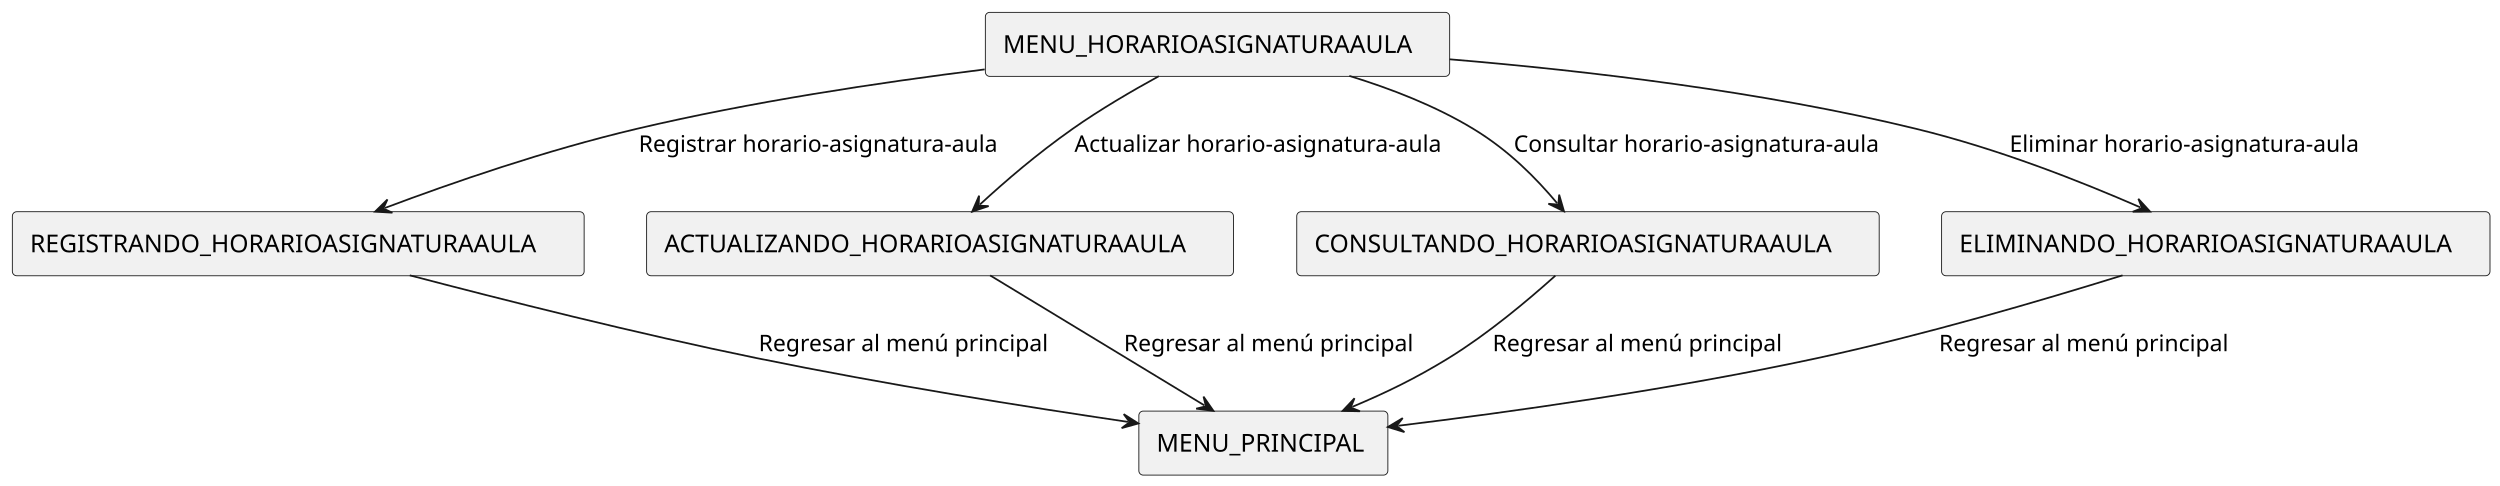
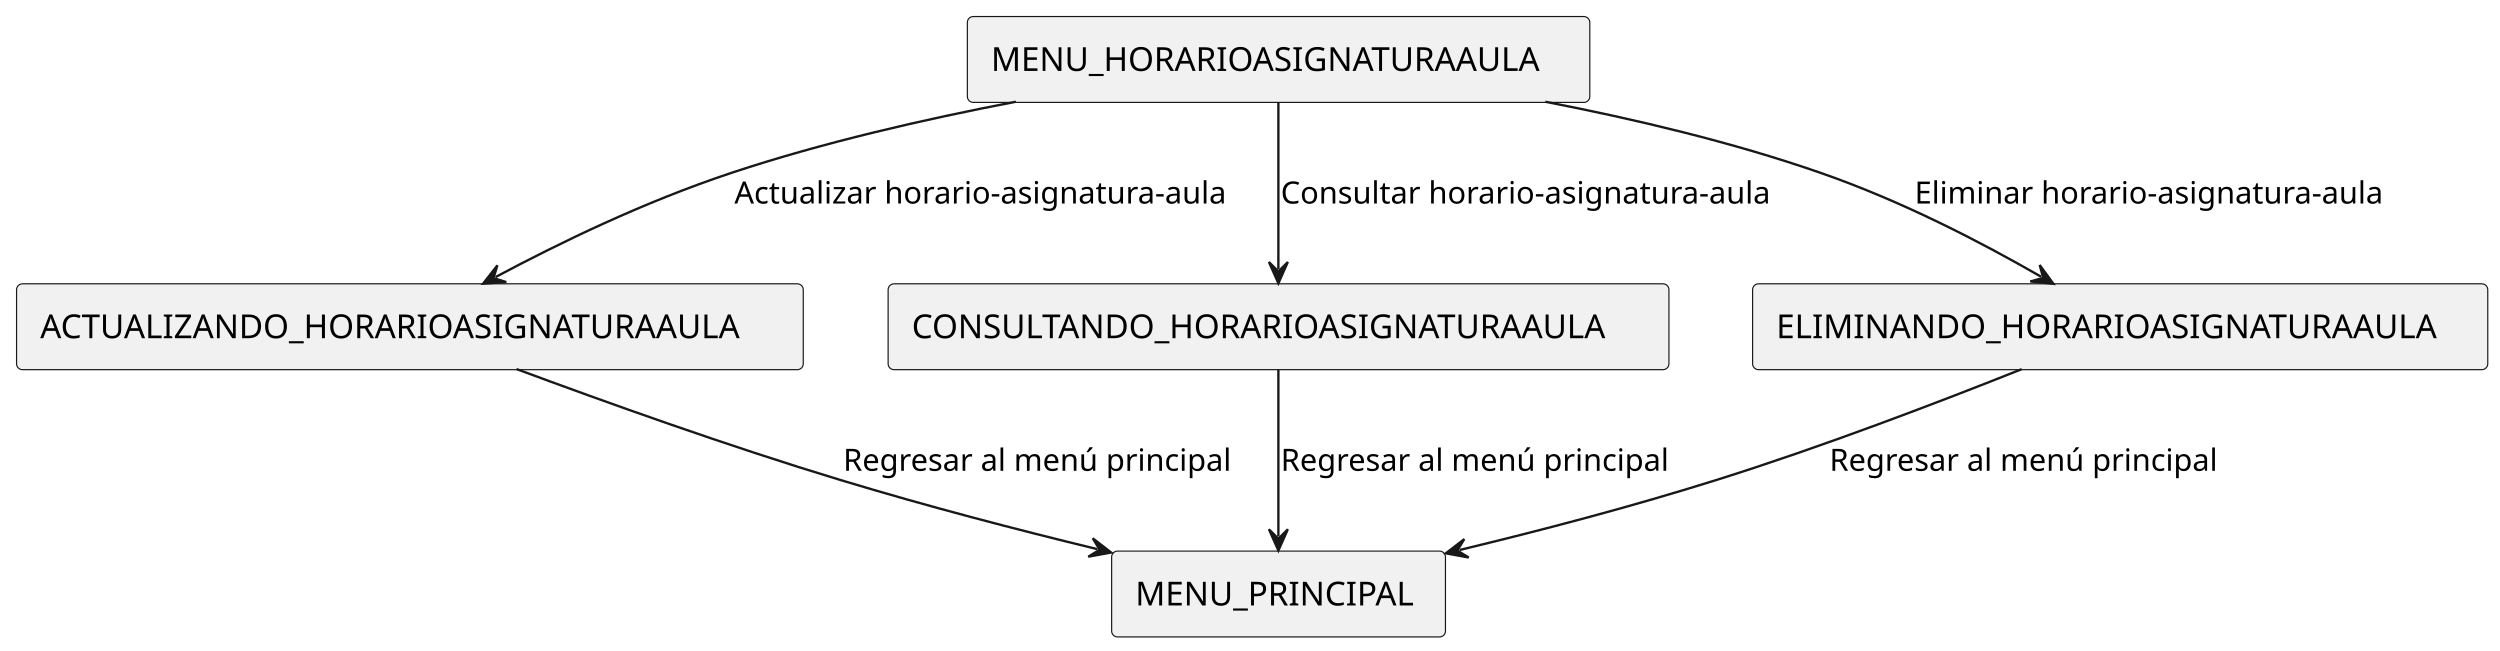
- <svg xmlns="http://www.w3.org/2000/svg" contentStyleType="text/css" height="275px" preserveAspectRatio="none" style="width:1417px;height:275px;background:#FFFFFF;" version="1.1" viewBox="0 0 1417 275" width="1417px" zoomAndPan="magnify">
+ <svg xmlns="http://www.w3.org/2000/svg" contentStyleType="text/css" height="275px" preserveAspectRatio="none" style="width:1057px;height:275px;background:#FFFFFF;" version="1.1" viewBox="0 0 1057 275" width="1057px" zoomAndPan="magnify">
  <defs />
  <g>
    <g id="elem_MENU_HORARIOASIGNATURAAULA">
-       <rect fill="#F1F1F1" height="36.297" rx="2.5" ry="2.5" style="stroke:#181818;stroke-width:0.5;" width="263.168" x="558.5" y="7" />
-       <text fill="#000000" font-family="sans-serif" font-size="14" lengthAdjust="spacing" textLength="243.168" x="568.5" y="29.995">MENU_HORARIOASIGNATURAAULA</text>
-     </g>
-     <g id="elem_REGISTRANDO_HORARIOASIGNATURAAULA">
-       <rect fill="#F1F1F1" height="36.297" rx="2.5" ry="2.5" style="stroke:#181818;stroke-width:0.5;" width="324.09" x="7" y="120" />
-       <text fill="#000000" font-family="sans-serif" font-size="14" lengthAdjust="spacing" textLength="304.09" x="17" y="142.995">REGISTRANDO_HORARIOASIGNATURAAULA</text>
+       <rect fill="#F1F1F1" height="36.297" rx="2.5" ry="2.5" style="stroke:#181818;stroke-width:0.5;" width="263.168" x="409" y="7" />
+       <text fill="#000000" font-family="sans-serif" font-size="14" lengthAdjust="spacing" textLength="243.168" x="419" y="29.995">MENU_HORARIOASIGNATURAAULA</text>
    </g>
    <g id="elem_ACTUALIZANDO_HORARIOASIGNATURAAULA">
-       <rect fill="#F1F1F1" height="36.297" rx="2.5" ry="2.5" style="stroke:#181818;stroke-width:0.5;" width="332.621" x="366.5" y="120" />
-       <text fill="#000000" font-family="sans-serif" font-size="14" lengthAdjust="spacing" textLength="312.621" x="376.5" y="142.995">ACTUALIZANDO_HORARIOASIGNATURAAULA</text>
+       <rect fill="#F1F1F1" height="36.297" rx="2.5" ry="2.5" style="stroke:#181818;stroke-width:0.5;" width="332.621" x="7" y="120" />
+       <text fill="#000000" font-family="sans-serif" font-size="14" lengthAdjust="spacing" textLength="312.621" x="17" y="142.995">ACTUALIZANDO_HORARIOASIGNATURAAULA</text>
    </g>
    <g id="elem_CONSULTANDO_HORARIOASIGNATURAAULA">
-       <rect fill="#F1F1F1" height="36.297" rx="2.5" ry="2.5" style="stroke:#181818;stroke-width:0.5;" width="330.126" x="735" y="120" />
-       <text fill="#000000" font-family="sans-serif" font-size="14" lengthAdjust="spacing" textLength="310.126" x="745" y="142.995">CONSULTANDO_HORARIOASIGNATURAAULA</text>
+       <rect fill="#F1F1F1" height="36.297" rx="2.5" ry="2.5" style="stroke:#181818;stroke-width:0.5;" width="330.126" x="375.5" y="120" />
+       <text fill="#000000" font-family="sans-serif" font-size="14" lengthAdjust="spacing" textLength="310.126" x="385.5" y="142.995">CONSULTANDO_HORARIOASIGNATURAAULA</text>
    </g>
    <g id="elem_ELIMINANDO_HORARIOASIGNATURAAULA">
-       <rect fill="#F1F1F1" height="36.297" rx="2.5" ry="2.5" style="stroke:#181818;stroke-width:0.5;" width="310.828" x="1100.5" y="120" />
-       <text fill="#000000" font-family="sans-serif" font-size="14" lengthAdjust="spacing" textLength="290.828" x="1110.5" y="142.995">ELIMINANDO_HORARIOASIGNATURAAULA</text>
+       <rect fill="#F1F1F1" height="36.297" rx="2.5" ry="2.5" style="stroke:#181818;stroke-width:0.5;" width="310.828" x="741" y="120" />
+       <text fill="#000000" font-family="sans-serif" font-size="14" lengthAdjust="spacing" textLength="290.828" x="751" y="142.995">ELIMINANDO_HORARIOASIGNATURAAULA</text>
    </g>
    <g id="elem_MENU_PRINCIPAL">
-       <rect fill="#F1F1F1" height="36.297" rx="2.5" ry="2.5" style="stroke:#181818;stroke-width:0.5;" width="141.14" x="645.5" y="233" />
-       <text fill="#000000" font-family="sans-serif" font-size="14" lengthAdjust="spacing" textLength="121.14" x="655.5" y="255.995">MENU_PRINCIPAL</text>
-     </g>
-     <g id="link_MENU_HORARIOASIGNATURAAULA_REGISTRANDO_HORARIOASIGNATURAAULA">
-       <path d="M558.11,39.34 C497.58,46.87 425.16,57.85 361,73 C309.02,85.27 256.698,103.423 218.198,117.863 " fill="none" id="MENU_HORARIOASIGNATURAAULA-to-REGISTRANDO_HORARIOASIGNATURAAULA" style="stroke:#181818;stroke-width:1;" />
-       <polygon fill="#181818" points="212.58,119.97,222.411,120.555,217.262,118.214,219.602,113.064,212.58,119.97" style="stroke:#181818;stroke-width:1;" />
-       <text fill="#000000" font-family="sans-serif" font-size="13" lengthAdjust="spacing" textLength="216.588" x="362" y="86.067">Registrar horario-asignatura-aula</text>
-     </g>
-     <g id="link_REGISTRANDO_HORARIOASIGNATURAAULA_MENU_PRINCIPAL">
-       <path d="M232.26,156.06 C284.71,169.84 361.37,189.16 429,203 C502.33,218.01 581.045,230.512 639.305,239.132 " fill="none" id="REGISTRANDO_HORARIOASIGNATURAAULA-to-MENU_PRINCIPAL" style="stroke:#181818;stroke-width:1;" />
-       <polygon fill="#181818" points="645.24,240.01,636.922,234.736,640.294,239.278,635.751,242.65,645.24,240.01" style="stroke:#181818;stroke-width:1;" />
-       <text fill="#000000" font-family="sans-serif" font-size="13" lengthAdjust="spacing" textLength="175.862" x="430" y="199.067">Regresar al menú principal</text>
+       <rect fill="#F1F1F1" height="36.297" rx="2.5" ry="2.5" style="stroke:#181818;stroke-width:0.5;" width="141.14" x="470" y="233" />
+       <text fill="#000000" font-family="sans-serif" font-size="14" lengthAdjust="spacing" textLength="121.14" x="480" y="255.995">MENU_PRINCIPAL</text>
    </g>
    <g id="link_MENU_HORARIOASIGNATURAAULA_ACTUALIZANDO_HORARIOASIGNATURAAULA">
-       <path d="M656.82,43.18 C641.54,51.55 623.43,62.14 608,73 C587.43,87.49 570.172,102.384 555.442,115.894 " fill="none" id="MENU_HORARIOASIGNATURAAULA-to-ACTUALIZANDO_HORARIOASIGNATURAAULA" style="stroke:#181818;stroke-width:1;" />
-       <polygon fill="#181818" points="551.02,119.95,560.356,116.814,554.705,116.57,554.949,110.919,551.02,119.95" style="stroke:#181818;stroke-width:1;" />
-       <text fill="#000000" font-family="sans-serif" font-size="13" lengthAdjust="spacing" textLength="221.87" x="609" y="86.067">Actualizar horario-asignatura-aula</text>
+       <path d="M429.52,43.01 C391,50.38 347.86,60.28 309.5,73 C271.98,85.45 236.538,102.763 209.528,117.123 " fill="none" id="MENU_HORARIOASIGNATURAAULA-to-ACTUALIZANDO_HORARIOASIGNATURAAULA" style="stroke:#181818;stroke-width:1;" />
+       <polygon fill="#181818" points="204.23,119.94,214.054,119.247,208.645,117.593,210.299,112.183,204.23,119.94" style="stroke:#181818;stroke-width:1;" />
+       <text fill="#000000" font-family="sans-serif" font-size="13" lengthAdjust="spacing" textLength="221.87" x="310.5" y="86.067">Actualizar horario-asignatura-aula</text>
    </g>
    <g id="link_ACTUALIZANDO_HORARIOASIGNATURAAULA_MENU_PRINCIPAL">
-       <path d="M561.19,156.1 C595.58,176.96 648.24,208.899 682.65,229.768 " fill="none" id="ACTUALIZANDO_HORARIOASIGNATURAAULA-to-MENU_PRINCIPAL" style="stroke:#181818;stroke-width:1;" />
-       <polygon fill="#181818" points="687.78,232.88,682.159,224.793,683.505,230.287,678.01,231.633,687.78,232.88" style="stroke:#181818;stroke-width:1;" />
-       <text fill="#000000" font-family="sans-serif" font-size="13" lengthAdjust="spacing" textLength="175.862" x="637" y="199.067">Regresar al menú principal</text>
+       <path d="M218.38,156.04 C254.99,169.64 308.21,188.71 355.5,203 C392.93,214.31 429.33,223.762 463.98,232.192 " fill="none" id="ACTUALIZANDO_HORARIOASIGNATURAAULA-to-MENU_PRINCIPAL" style="stroke:#181818;stroke-width:1;" />
+       <polygon fill="#181818" points="469.81,233.61,462.011,227.596,464.952,232.428,460.12,235.369,469.81,233.61" style="stroke:#181818;stroke-width:1;" />
+       <text fill="#000000" font-family="sans-serif" font-size="13" lengthAdjust="spacing" textLength="175.862" x="356.5" y="199.067">Regresar al menú principal</text>
    </g>
    <g id="link_MENU_HORARIOASIGNATURAAULA_CONSULTANDO_HORARIOASIGNATURAAULA">
-       <path d="M764.79,43.02 C788.27,50.22 813.62,60.02 835,73 C855.44,85.41 870.511,100.864 882.611,115.204 " fill="none" id="MENU_HORARIOASIGNATURAAULA-to-CONSULTANDO_HORARIOASIGNATURAAULA" style="stroke:#181818;stroke-width:1;" />
-       <polygon fill="#181818" points="886.48,119.79,883.733,110.332,883.255,115.969,877.619,115.491,886.48,119.79" style="stroke:#181818;stroke-width:1;" />
-       <text fill="#000000" font-family="sans-serif" font-size="13" lengthAdjust="spacing" textLength="219.47" x="858" y="86.067">Consultar horario-asignatura-aula</text>
+       <path d="M540.5,43.34 C540.5,64.2 540.5,92.98 540.5,113.78 " fill="none" id="MENU_HORARIOASIGNATURAAULA-to-CONSULTANDO_HORARIOASIGNATURAAULA" style="stroke:#181818;stroke-width:1;" />
+       <polygon fill="#181818" points="540.5,119.78,544.5,110.78,540.5,114.78,536.5,110.78,540.5,119.78" style="stroke:#181818;stroke-width:1;" />
+       <text fill="#000000" font-family="sans-serif" font-size="13" lengthAdjust="spacing" textLength="219.47" x="541.5" y="86.067">Consultar horario-asignatura-aula</text>
    </g>
    <g id="link_CONSULTANDO_HORARIOASIGNATURAAULA_MENU_PRINCIPAL">
-       <path d="M881.57,156.26 C866.19,170.07 843.26,189.33 821,203 C802.2,214.55 785.591,222.565 766.511,230.585 " fill="none" id="CONSULTANDO_HORARIOASIGNATURAAULA-to-MENU_PRINCIPAL" style="stroke:#181818;stroke-width:1;" />
-       <polygon fill="#181818" points="760.98,232.91,770.827,233.11,765.589,230.972,767.727,225.735,760.98,232.91" style="stroke:#181818;stroke-width:1;" />
-       <text fill="#000000" font-family="sans-serif" font-size="13" lengthAdjust="spacing" textLength="175.862" x="846" y="199.067">Regresar al menú principal</text>
+       <path d="M540.5,156.34 C540.5,177.2 540.5,205.98 540.5,226.78 " fill="none" id="CONSULTANDO_HORARIOASIGNATURAAULA-to-MENU_PRINCIPAL" style="stroke:#181818;stroke-width:1;" />
+       <polygon fill="#181818" points="540.5,232.78,544.5,223.78,540.5,227.78,536.5,223.78,540.5,232.78" style="stroke:#181818;stroke-width:1;" />
+       <text fill="#000000" font-family="sans-serif" font-size="13" lengthAdjust="spacing" textLength="175.862" x="541.5" y="199.067">Regresar al menú principal</text>
    </g>
    <g id="link_MENU_HORARIOASIGNATURAAULA_ELIMINANDO_HORARIOASIGNATURAAULA">
-       <path d="M821.62,33.61 C899.36,40.08 999.23,51.85 1086,73 C1133.03,84.46 1179.279,102.795 1213.179,117.555 " fill="none" id="MENU_HORARIOASIGNATURAAULA-to-ELIMINANDO_HORARIOASIGNATURAAULA" style="stroke:#181818;stroke-width:1;" />
-       <polygon fill="#181818" points="1218.68,119.95,1212.025,112.69,1214.096,117.954,1208.831,120.025,1218.68,119.95" style="stroke:#181818;stroke-width:1;" />
-       <text fill="#000000" font-family="sans-serif" font-size="13" lengthAdjust="spacing" textLength="210.431" x="1139" y="86.067">Eliminar horario-asignatura-aula</text>
+       <path d="M653.33,43.02 C690.86,50.29 732.51,60.14 769.5,73 C804.95,85.32 837.866,102.594 862.996,117.014 " fill="none" id="MENU_HORARIOASIGNATURAAULA-to-ELIMINANDO_HORARIOASIGNATURAAULA" style="stroke:#181818;stroke-width:1;" />
+       <polygon fill="#181818" points="868.2,120,862.385,112.051,863.863,117.511,858.403,118.99,868.2,120" style="stroke:#181818;stroke-width:1;" />
+       <text fill="#000000" font-family="sans-serif" font-size="13" lengthAdjust="spacing" textLength="210.431" x="809.5" y="86.067">Eliminar horario-asignatura-aula</text>
    </g>
    <g id="link_ELIMINANDO_HORARIOASIGNATURAAULA_MENU_PRINCIPAL">
-       <path d="M1203.06,156.06 C1157.56,170.22 1089.99,190.07 1030,203 C947.15,220.85 856.516,233.492 792.566,241.312 " fill="none" id="ELIMINANDO_HORARIOASIGNATURAAULA-to-MENU_PRINCIPAL" style="stroke:#181818;stroke-width:1;" />
-       <polygon fill="#181818" points="786.61,242.04,796.029,244.918,791.573,241.433,795.058,236.977,786.61,242.04" style="stroke:#181818;stroke-width:1;" />
-       <text fill="#000000" font-family="sans-serif" font-size="13" lengthAdjust="spacing" textLength="175.862" x="1099" y="199.067">Regresar al menú principal</text>
+       <path d="M854.78,156.08 C820.43,169.78 770.27,188.98 725.5,203 C688.18,214.68 651.793,224.173 617.123,232.534 " fill="none" id="ELIMINANDO_HORARIOASIGNATURAAULA-to-MENU_PRINCIPAL" style="stroke:#181818;stroke-width:1;" />
+       <polygon fill="#181818" points="611.29,233.94,620.977,235.719,616.151,232.768,619.102,227.942,611.29,233.94" style="stroke:#181818;stroke-width:1;" />
+       <text fill="#000000" font-family="sans-serif" font-size="13" lengthAdjust="spacing" textLength="175.862" x="773.5" y="199.067">Regresar al menú principal</text>
    </g>
  </g>
</svg>
